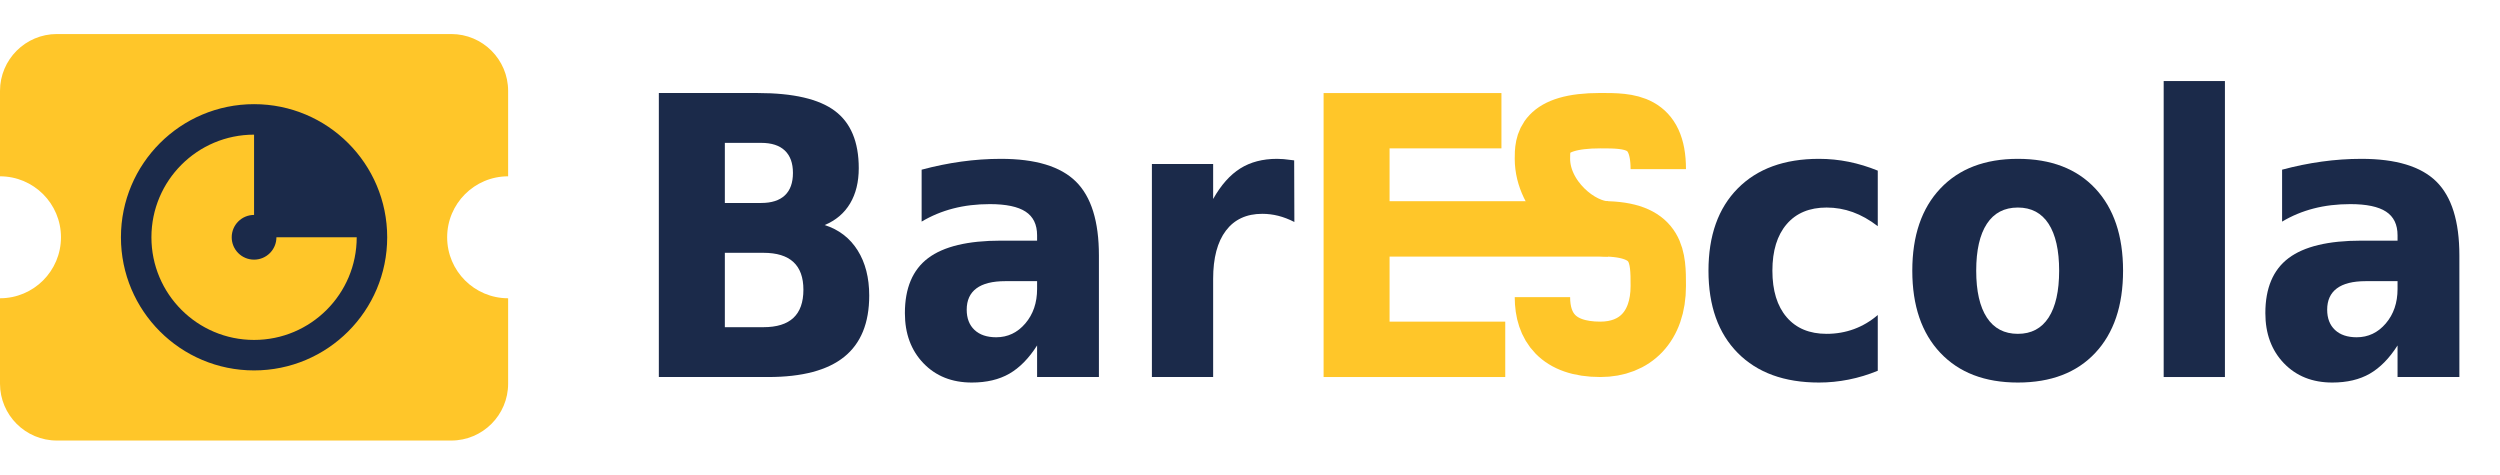
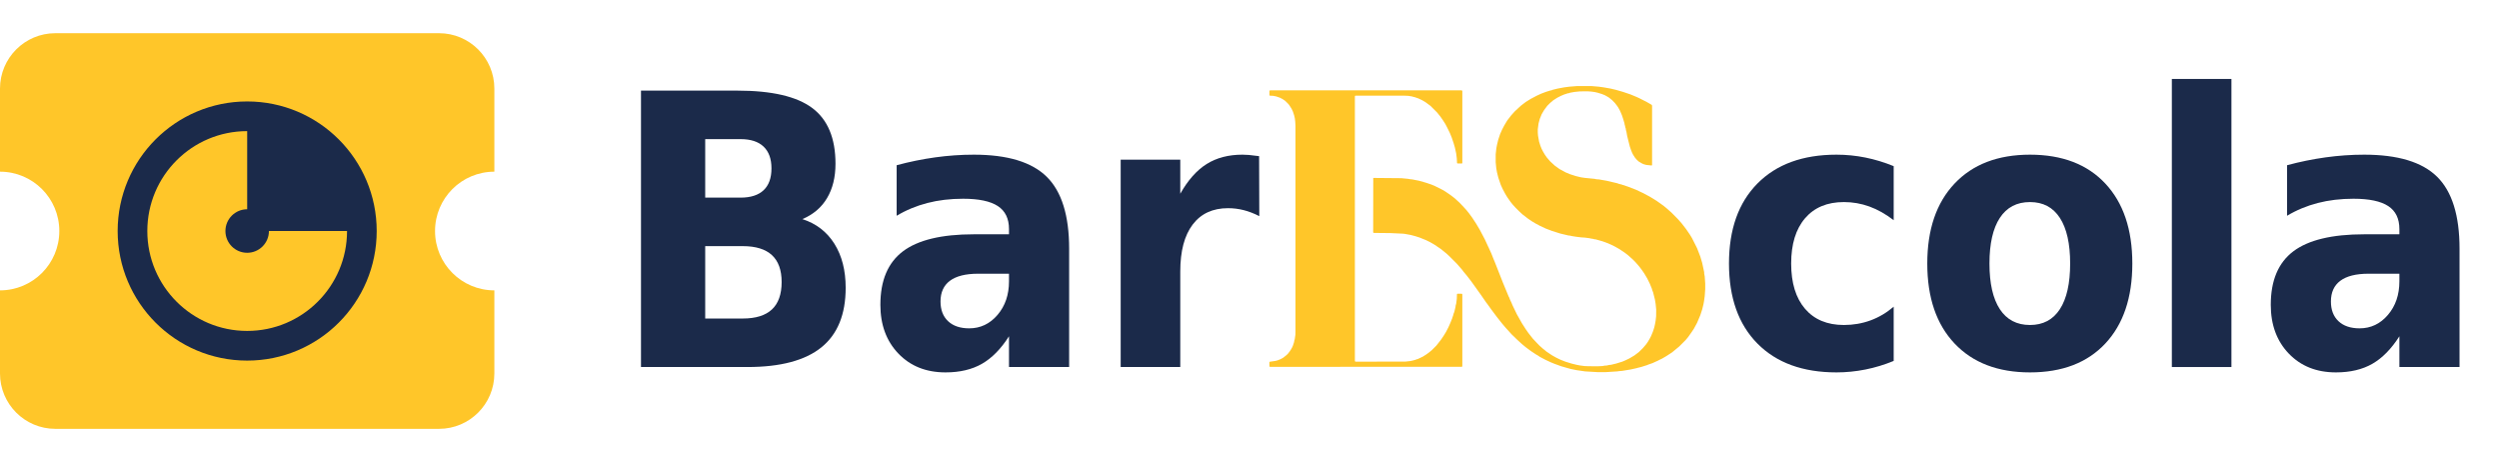
- <svg xmlns="http://www.w3.org/2000/svg" viewBox="0 0 295.2 56.0" width="295" height="56" role="img" aria-label="BarEscola">
+ <svg xmlns="http://www.w3.org/2000/svg" viewBox="0 0 303.3 56.0" width="303" height="56" role="img" aria-label="BarEscola">
  <path d="M6.72,4 H53.28 A6.72,6.72 0 0 1 60.0,10.72 V20.8 A7.2,7.2 0 0 0 60.0,35.2 V45.28 A6.72,6.72 0 0 1 53.28,52 H6.72 A6.72,6.72 0 0 1 0,45.28 V35.2 A7.2,7.2 0 0 0 0,20.8 V10.72 A6.72,6.72 0 0 1 6.72,4 Z" fill="#ffc629" />
  <circle cx="30.0" cy="28.0" r="13.92" fill="none" stroke="#1b2a4a" stroke-width="3.6" />
  <path d="M30.0,28.0 V14.08 A13.92,13.92 0 0 1 43.92,28.0 Z" fill="#1b2a4a" />
  <circle cx="30.0" cy="28.0" r="2.64" fill="#1b2a4a" />
  <path d="M89.88 23.948Q91.722 23.948 92.676 23.05Q93.631 22.151 93.631 20.399Q93.631 18.67 92.676 17.76Q91.722 16.851 89.88 16.851H85.59V23.948ZM90.149 38.615Q92.508 38.615 93.687 37.515Q94.866 36.414 94.866 34.19Q94.866 32.012 93.687 30.922Q92.508 29.833 90.149 29.833H85.59V38.615ZM97.382 26.554Q99.897 27.362 101.268 29.541Q102.638 31.72 102.638 34.887Q102.638 39.738 99.684 42.119Q96.73 44.5 90.711 44.5H77.796V10.966H89.476Q95.765 10.966 98.583 13.077Q101.402 15.188 101.402 19.838Q101.402 22.286 100.38 24.004Q99.358 25.723 97.382 26.554Z" fill="#1b2a4a" />
  <path d="M118.709 33.18Q116.44 33.18 115.295 34.033Q114.149 34.887 114.149 36.549Q114.149 38.076 115.07 38.941Q115.991 39.806 117.631 39.806Q119.675 39.806 121.067 38.177Q122.46 36.549 122.46 34.101V33.18ZM129.76 30.147V44.5H122.46V40.771Q121 43.062 119.181 44.107Q117.361 45.151 114.756 45.151Q111.229 45.151 109.04 42.872Q106.85 40.592 106.85 36.953Q106.85 32.528 109.59 30.462Q112.33 28.396 118.192 28.396H122.46V27.767Q122.46 25.857 121.101 24.97Q119.742 24.083 116.89 24.083Q114.554 24.083 112.555 24.6Q110.556 25.116 108.826 26.149V20.018Q111.162 19.389 113.509 19.063Q115.856 18.737 118.192 18.737Q124.324 18.737 127.042 21.421Q129.76 24.105 129.76 30.147Z" fill="#1b2a4a" />
  <path d="M152.839 26.194Q151.873 25.7 150.941 25.464Q150.009 25.229 149.043 25.229Q146.258 25.229 144.753 27.216Q143.248 29.204 143.248 32.91V44.5H136.016V19.344H143.248V23.477Q144.641 21.006 146.449 19.872Q148.257 18.737 150.795 18.737Q151.154 18.737 151.581 18.771Q152.008 18.805 152.816 18.917Z" fill="#1b2a4a" />
-   <path d="M156.29,44.50 L177.74,44.50 L177.74,37.96 L164.08,37.96 L164.08,17.50 L177.29,17.50 L177.29,10.97 L156.29,10.97 Z" fill="#ffc629" />
-   <path d="M195.81,19.95 C195.81,14.23 192.39,14.23 188.97,14.23 C182.13,14.23 182.13,16.93 182.13,18.73 C182.13,23.20 186.62,27.01 189.87,27.01" fill="none" stroke="#ffc629" stroke-width="6.54" />
-   <path d="M162.15,27.01 L189.87,27.01 C195.81,27.24 195.81,30.38 195.81,33.75 C195.81,38.54 193.07,41.23 188.97,41.23 C183.93,41.23 182.13,38.54 182.13,35.07" fill="none" stroke="#ffc629" stroke-width="6.54" />
-   <path d="M221.727 20.13V26.688Q220.267 25.565 218.774 25.026Q217.28 24.487 215.685 24.487Q212.653 24.487 210.969 26.453Q209.284 28.418 209.284 31.944Q209.284 35.471 210.969 37.436Q212.653 39.401 215.685 39.401Q217.392 39.401 218.92 38.84Q220.447 38.278 221.727 37.178V43.759Q220.043 44.455 218.291 44.803Q216.539 45.151 214.787 45.151Q208.655 45.151 205.196 41.659Q201.737 38.166 201.737 31.944Q201.737 25.723 205.196 22.23Q208.655 18.737 214.787 18.737Q216.561 18.737 218.291 19.085Q220.02 19.434 221.727 20.13Z" fill="#1b2a4a" />
-   <path d="M238.27 24.487Q235.867 24.487 234.609 26.408Q233.351 28.328 233.351 31.944Q233.351 35.561 234.609 37.481Q235.867 39.401 238.27 39.401Q240.651 39.401 241.898 37.481Q243.144 35.561 243.144 31.944Q243.144 28.328 241.898 26.408Q240.651 24.487 238.27 24.487ZM238.27 18.737Q244.133 18.737 247.412 22.241Q250.691 25.745 250.691 31.944Q250.691 38.144 247.412 41.647Q244.133 45.151 238.27 45.151Q232.43 45.151 229.117 41.647Q225.804 38.144 225.804 31.944Q225.804 25.745 229.117 22.241Q232.43 18.737 238.27 18.737Z" fill="#1b2a4a" />
-   <path d="M255.487 9.551H262.719V44.5H255.487Z" fill="#1b2a4a" />
-   <path d="M279.352 33.18Q277.084 33.18 275.938 34.033Q274.793 34.887 274.793 36.549Q274.793 38.076 275.714 38.941Q276.634 39.806 278.274 39.806Q280.318 39.806 281.711 38.177Q283.103 36.549 283.103 34.101V33.18ZM290.403 30.147V44.5H283.103V40.771Q281.643 43.062 279.824 44.107Q278.005 45.151 275.399 45.151Q271.873 45.151 269.683 42.872Q267.493 40.592 267.493 36.953Q267.493 32.528 270.233 30.462Q272.973 28.396 278.836 28.396H283.103V27.767Q283.103 25.857 281.744 24.97Q280.385 24.083 277.533 24.083Q275.197 24.083 273.198 24.6Q271.199 25.116 269.469 26.149V20.018Q271.805 19.389 274.153 19.063Q276.5 18.737 278.836 18.737Q284.968 18.737 287.685 21.421Q290.403 24.105 290.403 30.147Z" fill="#1b2a4a" />
+   <path d="M195.19,45.10 L194.84,45.12 L193.92,45.12 L192.38,45.03 L191.35,44.88 L190.62,44.73 L189.49,44.41 L188.64,44.10 L188.25,43.94 L187.60,43.64 L186.88,43.26 L186.57,43.05 L186.48,43.01 L185.80,42.56 L185.17,42.09 L184.71,41.71 L184.11,41.16 L183.47,40.54 L182.70,39.69 L182.32,39.24 L181.70,38.46 L181.01,37.54 L180.50,36.83 L180.39,36.69 L179.74,35.75 L178.58,34.13 L178.05,33.44 L177.60,32.90 L177.43,32.67 L176.80,31.95 L175.88,31.03 L175.54,30.72 L174.86,30.17 L174.09,29.65 L173.55,29.34 L173.06,29.10 L172.29,28.79 L171.79,28.63 L171.23,28.48 L170.46,28.34 L170.25,28.32 L168.75,28.25 L166.78,28.23 L166.69,28.21 L166.66,28.16 L166.67,21.74 L166.66,21.64 L166.68,21.58 L166.74,21.56 L170.08,21.59 L170.91,21.67 L171.12,21.71 L171.41,21.74 L172.22,21.90 L173.07,22.14 L173.72,22.36 L174.11,22.52 L175.05,22.99 L175.44,23.22 L176.12,23.69 L176.51,23.99 L177.13,24.55 L177.52,24.96 L177.98,25.46 L178.30,25.86 L178.68,26.38 L179.14,27.08 L179.60,27.85 L180.22,29.03 L180.64,29.94 L180.69,30.03 L180.72,30.11 L181.00,30.72 L181.33,31.55 L181.37,31.63 L182.41,34.27 L183.11,35.96 L183.16,36.04 L183.27,36.33 L183.46,36.73 L183.56,36.98 L184.10,38.10 L184.72,39.20 L185.19,39.93 L185.49,40.36 L186.04,41.06 L186.56,41.61 L186.84,41.90 L187.29,42.30 L187.45,42.42 L187.67,42.61 L188.37,43.08 L188.91,43.38 L189.41,43.62 L189.99,43.85 L190.74,44.08 L191.35,44.23 L191.76,44.31 L192.30,44.38 L192.74,44.40 L193.88,44.41 L194.50,44.38 L194.77,44.33 L194.98,44.32 L195.31,44.25 L195.52,44.23 L196.15,44.08 L196.89,43.85 L197.27,43.69 L197.75,43.46 L198.37,43.09 L198.90,42.69 L199.39,42.21 L199.79,41.74 L200.00,41.44 L200.24,41.03 L200.40,40.72 L200.62,40.18 L200.78,39.68 L200.86,39.33 L200.94,38.89 L201.00,38.35 L201.01,37.52 L200.94,36.83 L200.85,36.29 L200.62,35.38 L200.57,35.29 L200.47,34.96 L200.23,34.38 L199.92,33.75 L199.55,33.13 L199.23,32.67 L198.93,32.28 L198.54,31.83 L198.22,31.50 L197.61,30.95 L197.21,30.64 L196.52,30.18 L195.97,29.87 L195.50,29.64 L194.95,29.41 L194.50,29.25 L193.98,29.10 L193.65,29.01 L193.51,29.00 L193.34,28.95 L193.13,28.92 L192.90,28.87 L192.36,28.80 L191.91,28.77 L191.26,28.69 L190.76,28.61 L190.56,28.56 L190.35,28.54 L189.35,28.30 L188.37,27.99 L187.58,27.69 L186.90,27.37 L186.34,27.07 L185.94,26.83 L185.48,26.52 L184.78,25.98 L184.36,25.59 L183.92,25.15 L183.56,24.75 L183.30,24.42 L182.93,23.89 L182.70,23.51 L182.39,22.93 L182.15,22.41 L181.85,21.53 L181.69,20.89 L181.60,20.39 L181.53,19.66 L181.53,19.00 L181.53,18.69 L181.61,17.96 L181.69,17.54 L181.84,16.92 L182.07,16.23 L182.32,15.67 L182.56,15.21 L182.93,14.59 L183.40,13.98 L183.84,13.49 L184.57,12.81 L185.17,12.35 L185.78,11.97 L186.50,11.59 L187.04,11.34 L187.65,11.11 L188.14,10.96 L188.33,10.92 L188.43,10.87 L189.04,10.72 L189.85,10.57 L190.45,10.49 L191.45,10.41 L193.11,10.41 L194.05,10.49 L194.63,10.57 L195.48,10.72 L196.15,10.88 L196.98,11.12 L197.87,11.42 L198.62,11.73 L198.97,11.89 L199.87,12.35 L200.43,12.67 L200.49,12.73 L200.51,12.80 L200.51,19.97 L200.50,20.02 L200.45,20.05 L199.80,19.98 L199.51,19.90 L199.30,19.81 L198.89,19.57 L198.66,19.36 L198.43,19.09 L198.20,18.73 L198.16,18.64 L198.11,18.56 L197.96,18.19 L197.81,17.75 L197.49,16.48 L197.39,15.92 L197.34,15.76 L197.31,15.55 L197.26,15.42 L197.23,15.24 L197.18,15.09 L197.16,14.94 L197.00,14.40 L196.85,13.95 L196.62,13.41 L196.40,13.01 L196.24,12.78 L196.00,12.47 L195.68,12.14 L195.29,11.82 L195.06,11.68 L194.77,11.52 L194.42,11.38 L193.90,11.22 L193.55,11.14 L193.11,11.08 L192.67,11.05 L191.74,11.06 L191.07,11.13 L190.56,11.22 L190.45,11.27 L190.29,11.29 L189.83,11.44 L189.45,11.60 L189.00,11.83 L188.52,12.14 L188.14,12.46 L187.79,12.81 L187.41,13.32 L187.11,13.83 L186.88,14.40 L186.73,14.96 L186.64,15.65 L186.64,16.07 L186.67,16.44 L186.80,17.17 L186.96,17.67 L187.11,18.04 L187.28,18.37 L187.50,18.74 L187.73,19.07 L188.14,19.55 L188.73,20.09 L189.29,20.49 L190.01,20.88 L190.53,21.10 L191.24,21.33 L191.86,21.48 L192.32,21.55 L193.53,21.67 L193.76,21.72 L194.07,21.74 L194.98,21.90 L196.31,22.21 L196.42,22.26 L196.85,22.37 L196.94,22.41 L197.08,22.44 L197.41,22.56 L197.54,22.60 L198.55,22.99 L199.38,23.38 L200.25,23.84 L201.09,24.36 L201.88,24.92 L202.26,25.23 L202.87,25.77 L203.65,26.56 L204.11,27.08 L204.65,27.78 L205.12,28.47 L205.35,28.85 L205.97,30.08 L206.36,31.09 L206.59,31.86 L206.83,32.98 L206.84,33.19 L206.90,33.51 L206.96,34.38 L206.96,35.04 L206.90,35.89 L206.82,36.48 L206.75,36.87 L206.59,37.52 L206.36,38.22 L205.97,39.14 L205.58,39.86 L205.34,40.22 L204.89,40.86 L204.58,41.23 L203.80,42.01 L202.94,42.72 L202.25,43.17 L201.72,43.48 L201.34,43.66 L201.26,43.71 L200.55,44.03 L200.03,44.21 L199.93,44.26 L199.20,44.49 L198.75,44.60 L198.62,44.64 L197.89,44.80 L196.92,44.96 L196.48,45.00 L196.29,45.03 L195.19,45.10 Z M177.44,44.47 L154.14,44.48 L154.08,44.44 L154.07,44.37 L154.06,43.94 L154.10,43.86 L154.79,43.76 L155.06,43.69 L155.43,43.54 L155.74,43.37 L156.12,43.07 L156.30,42.90 L156.54,42.59 L156.69,42.36 L156.84,42.09 L156.93,41.88 L157.06,41.47 L157.09,41.28 L157.14,41.13 L157.22,40.59 L157.23,40.18 L157.23,15.24 L157.20,14.72 L157.15,14.32 L157.07,13.97 L156.92,13.51 L156.76,13.17 L156.46,12.70 L156.30,12.52 L155.97,12.20 L155.66,11.99 L155.35,11.83 L154.89,11.67 L154.54,11.60 L154.14,11.58 L154.09,11.56 L154.07,11.51 L154.07,11.02 L154.10,10.95 L154.18,10.93 L177.38,10.93 L177.46,10.97 L177.48,11.02 L177.48,19.73 L177.46,19.79 L177.40,19.81 L176.90,19.80 L176.84,19.76 L176.81,19.20 L176.73,18.57 L176.58,17.88 L176.42,17.33 L176.19,16.65 L175.96,16.09 L175.65,15.46 L175.42,15.02 L175.12,14.55 L174.80,14.09 L174.41,13.61 L173.62,12.82 L173.01,12.37 L172.62,12.14 L172.14,11.91 L171.70,11.76 L171.52,11.72 L171.40,11.68 L170.93,11.60 L170.44,11.58 L164.57,11.58 L164.47,11.59 L164.44,11.66 L164.44,43.71 L164.45,43.80 L164.49,43.84 L164.57,43.85 L170.58,43.84 L171.20,43.77 L171.55,43.69 L171.83,43.61 L171.93,43.56 L172.05,43.54 L172.39,43.38 L172.70,43.23 L173.08,42.99 L173.39,42.77 L173.77,42.46 L174.33,41.90 L174.88,41.20 L175.20,40.73 L175.49,40.26 L175.80,39.66 L176.03,39.14 L176.27,38.54 L176.30,38.41 L176.34,38.33 L176.44,37.97 L176.50,37.84 L176.65,37.23 L176.67,37.04 L176.73,36.83 L176.81,36.23 L176.83,35.65 L176.86,35.62 L176.90,35.61 L177.38,35.61 L177.46,35.63 L177.48,35.69 L177.48,44.35 L177.47,44.42 L177.44,44.47 Z" fill="#ffc629" fill-rule="evenodd" />
+   <path d="M229.834 20.13V26.688Q228.374 25.565 226.881 25.026Q225.387 24.487 223.792 24.487Q220.76 24.487 219.075 26.453Q217.391 28.418 217.391 31.944Q217.391 35.471 219.075 37.436Q220.76 39.401 223.792 39.401Q225.499 39.401 227.027 38.84Q228.554 38.278 229.834 37.178V43.759Q228.15 44.455 226.398 44.803Q224.646 45.151 222.894 45.151Q216.762 45.151 213.303 41.659Q209.844 38.166 209.844 31.944Q209.844 25.723 213.303 22.23Q216.762 18.737 222.894 18.737Q224.668 18.737 226.398 19.085Q228.127 19.434 229.834 20.13Z" fill="#1b2a4a" />
+   <path d="M246.377 24.487Q243.974 24.487 242.716 26.408Q241.458 28.328 241.458 31.944Q241.458 35.561 242.716 37.481Q243.974 39.401 246.377 39.401Q248.758 39.401 250.005 37.481Q251.251 35.561 251.251 31.944Q251.251 28.328 250.005 26.408Q248.758 24.487 246.377 24.487ZM246.377 18.737Q252.239 18.737 255.519 22.241Q258.798 25.745 258.798 31.944Q258.798 38.144 255.519 41.647Q252.239 45.151 246.377 45.151Q240.537 45.151 237.224 41.647Q233.911 38.144 233.911 31.944Q233.911 25.745 237.224 22.241Q240.537 18.737 246.377 18.737Z" fill="#1b2a4a" />
+   <path d="M263.594 9.551H270.826V44.5H263.594Z" fill="#1b2a4a" />
+   <path d="M287.459 33.18Q285.191 33.18 284.045 34.033Q282.9 34.887 282.9 36.549Q282.9 38.076 283.82 38.941Q284.741 39.806 286.381 39.806Q288.425 39.806 289.818 38.177Q291.21 36.549 291.21 34.101V33.18ZM298.51 30.147V44.5H291.21V40.771Q289.75 43.062 287.931 44.107Q286.111 45.151 283.506 45.151Q279.98 45.151 277.79 42.872Q275.6 40.592 275.6 36.953Q275.6 32.528 278.34 30.462Q281.08 28.396 286.943 28.396H291.21V27.767Q291.21 25.857 289.851 24.97Q288.492 24.083 285.64 24.083Q283.304 24.083 281.305 24.6Q279.306 25.116 277.576 26.149V20.018Q279.912 19.389 282.259 19.063Q284.607 18.737 286.943 18.737Q293.074 18.737 295.792 21.421Q298.51 24.105 298.51 30.147Z" fill="#1b2a4a" />
</svg>
